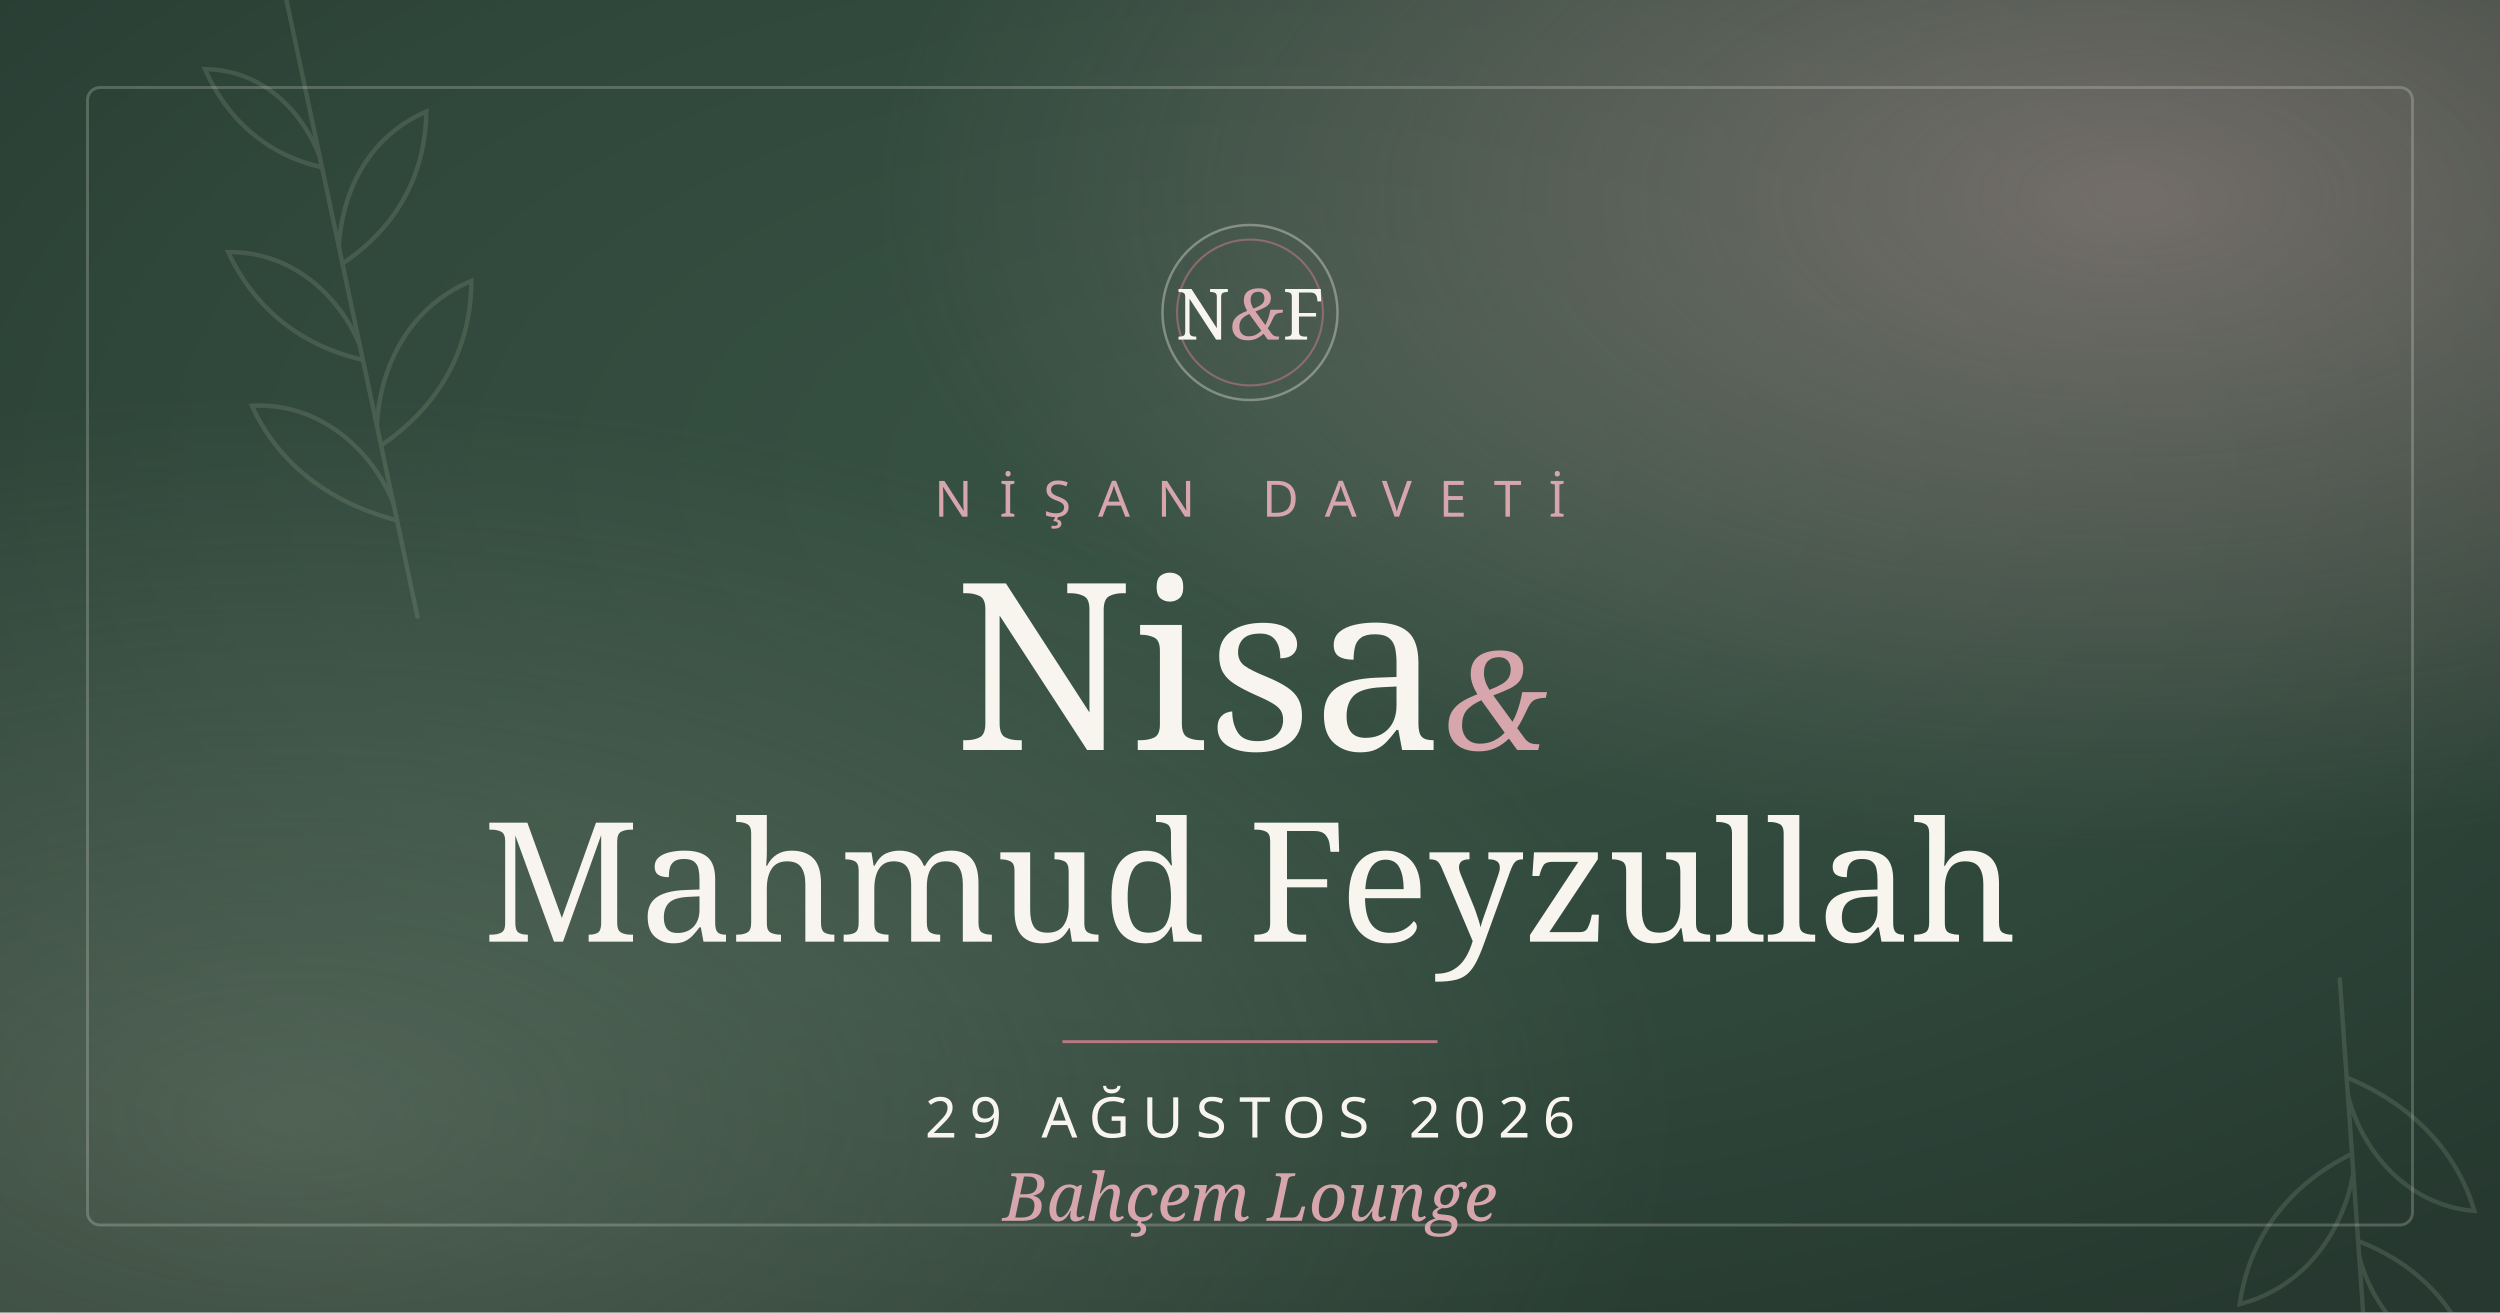
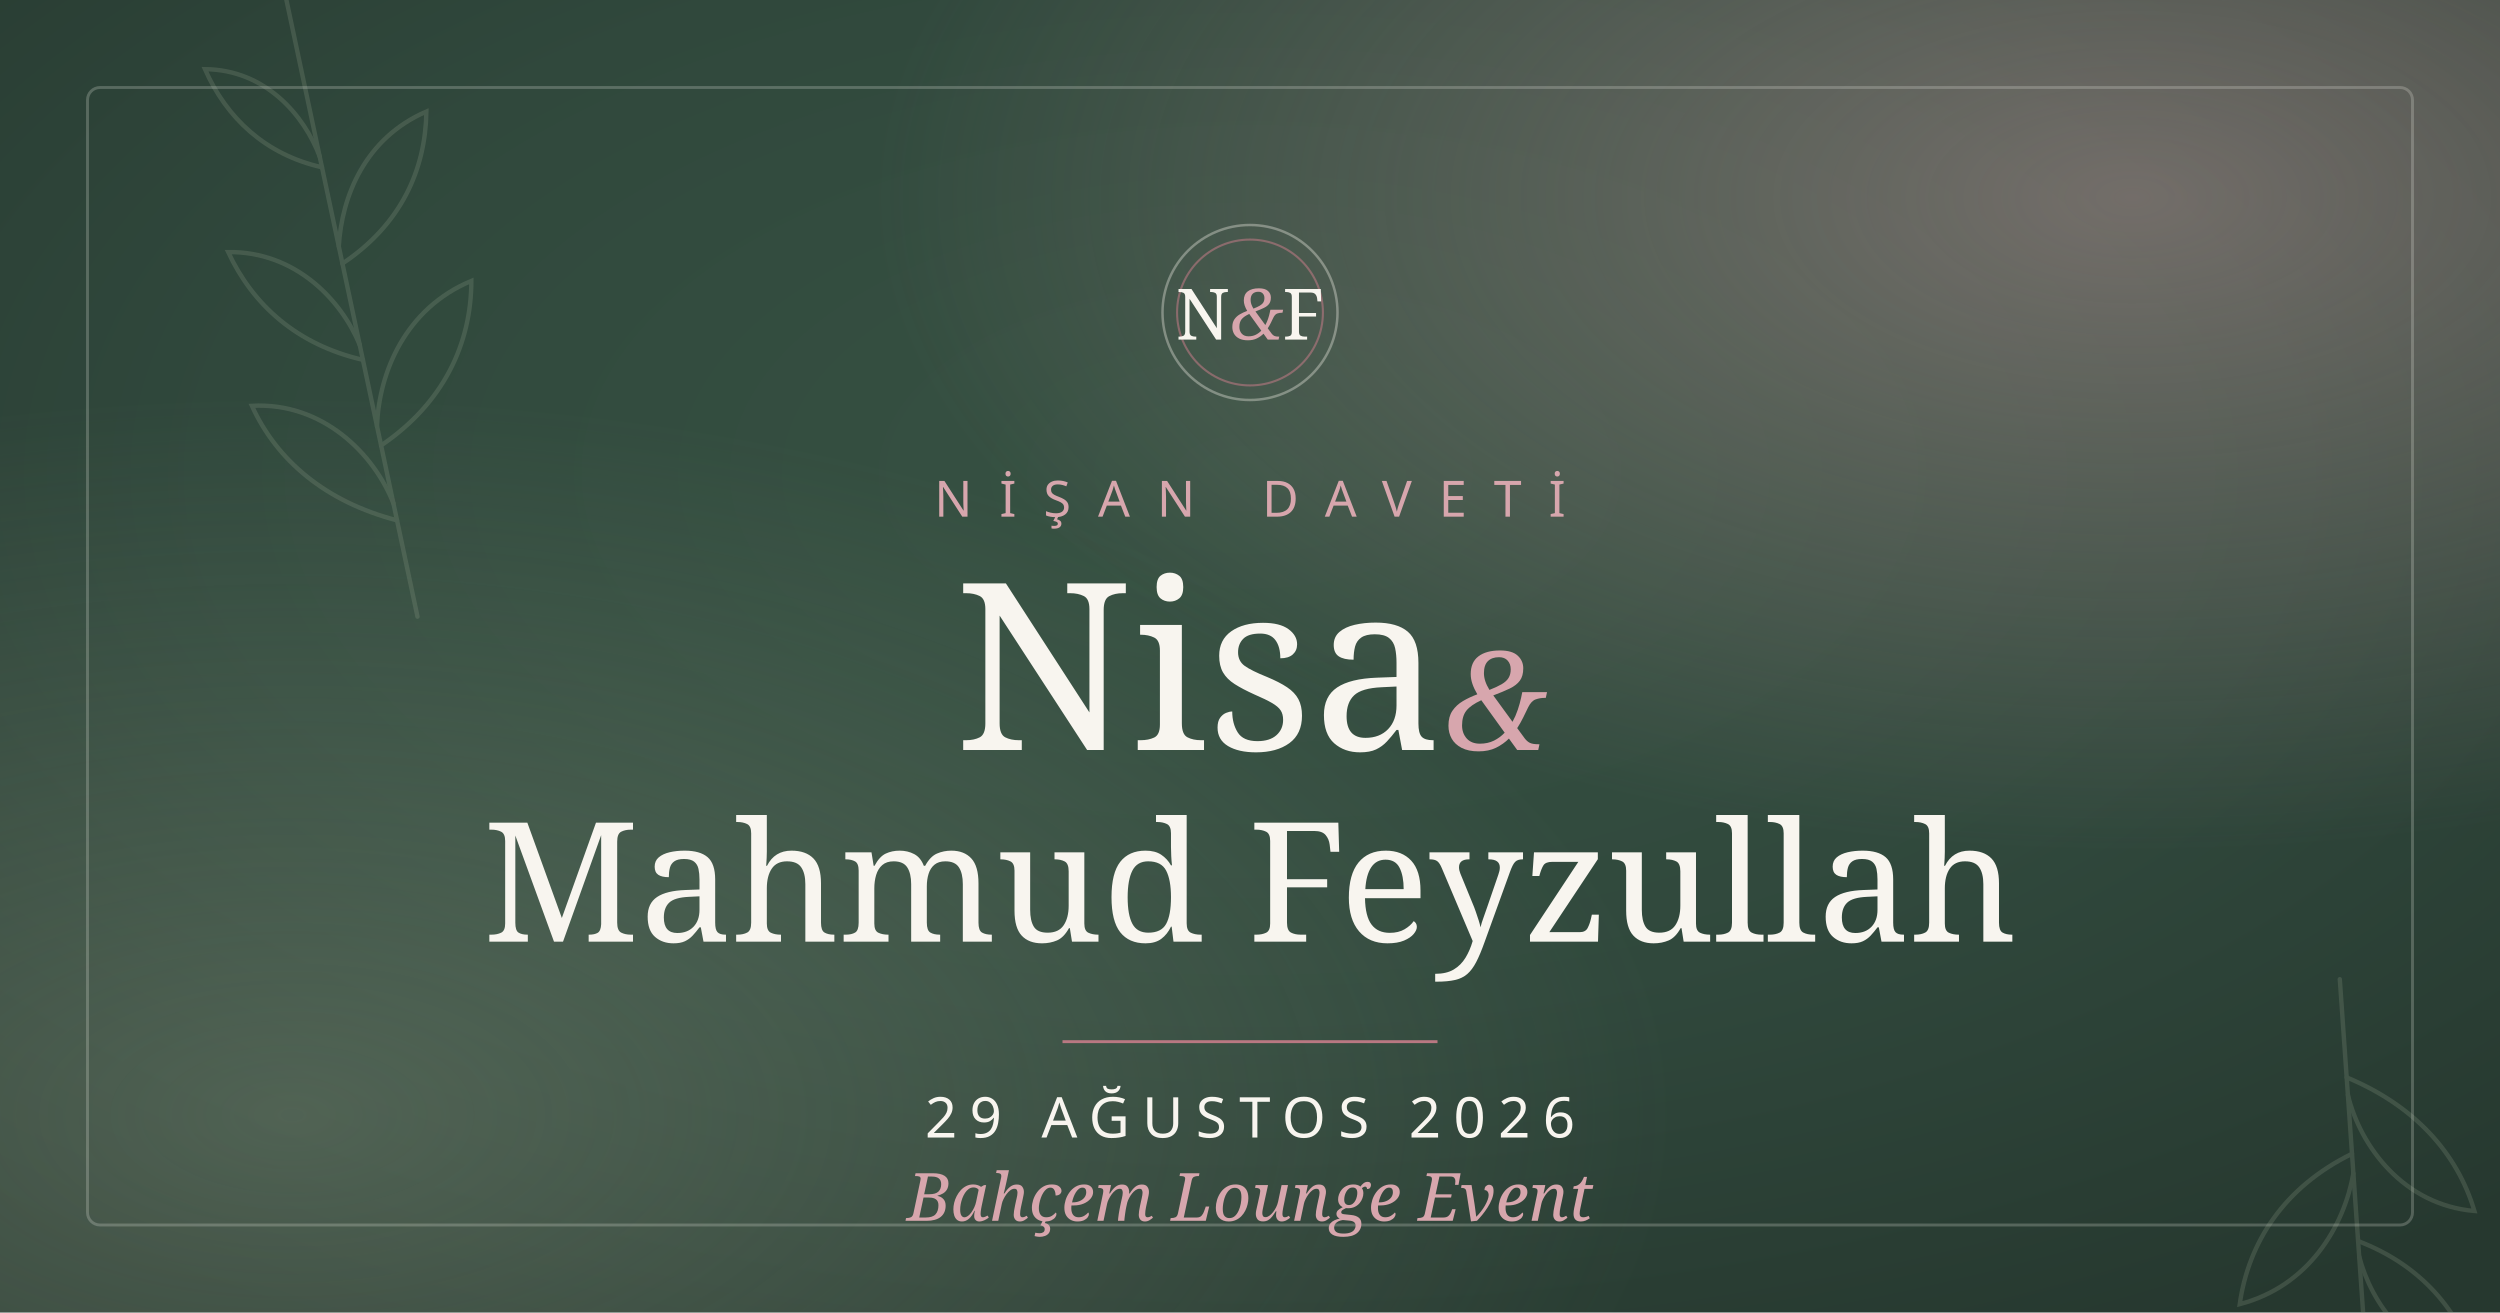
<svg xmlns="http://www.w3.org/2000/svg" viewBox="0 0 1200 630" role="img" aria-label="Nisa ve Mahmud Feyzullah nişan daveti kapak görseli">
  <defs>
    <radialGradient id="bg" cx="0.5" cy="0.36" r="0.75">
      <stop offset="0" stop-color="#375243" />
      <stop offset="0.55" stop-color="#30483C" />
      <stop offset="1" stop-color="#26382F" />
    </radialGradient>
    <radialGradient id="glowRose" cx="0.85" cy="0.15" r="0.5">
      <stop offset="0" stop-color="#D7A6AD" stop-opacity="0.4" />
      <stop offset="1" stop-color="#D7A6AD" stop-opacity="0" />
    </radialGradient>
    <radialGradient id="glowSage" cx="0.12" cy="0.85" r="0.55">
      <stop offset="0" stop-color="#98A68F" stop-opacity="0.35" />
      <stop offset="1" stop-color="#98A68F" stop-opacity="0" />
    </radialGradient>
    <g id="og-branch" stroke="#98A68F" stroke-width="2" stroke-linecap="round" fill="none">
      <path d="M100 315 C100 250 100 180 100 20" />
      <path d="M100 270 C70 255 52 232 46 205 C78 210 96 238 100 262" />
      <path d="M100 235 C132 222 150 198 156 170 C124 176 106 202 100 226" />
      <path d="M100 195 C72 182 56 160 50 134 C80 140 96 166 100 188" />
      <path d="M100 150 C130 138 146 116 152 90 C122 96 106 120 100 142" />
      <path d="M100 105 C76 94 62 74 57 50 C84 56 97 80 100 100" />
    </g>
  </defs>
  <rect width="1200" height="630" fill="url(#bg)" />
  <rect width="1200" height="630" fill="url(#glowRose)" />
  <rect width="1200" height="630" fill="url(#glowSage)" />
  <use href="#og-branch" transform="translate(60 -30) rotate(-12 100 160) scale(1.05)" opacity="0.22" />
  <use href="#og-branch" transform="translate(1040 480) rotate(176 100 160) scale(1.05)" opacity="0.22" />
  <rect x="42" y="42" width="1116" height="546" rx="6" fill="none" stroke="#F8F5EF" stroke-opacity="0.22" stroke-width="1.4" />
  <circle cx="600" cy="150" r="42" fill="none" stroke="#F8F5EF" stroke-opacity="0.35" stroke-width="1.2" />
  <circle cx="600" cy="150" r="35" fill="none" stroke="#B97882" stroke-opacity="0.6" stroke-width="1" />
  <text x="600" y="163" text-anchor="middle" font-family="Cormorant Garamond, Georgia, serif" font-size="34" letter-spacing="2" fill="#F8F5EF">N<tspan fill="#D7A6AD" font-style="italic"> &amp; </tspan>F</text>
  <text x="600" y="248" text-anchor="middle" font-family="Manrope, sans-serif" font-size="24" letter-spacing="13" fill="#D7A6AD" font-weight="500">NİŞAN DAVETİ</text>
  <text x="600" y="360" text-anchor="middle" font-family="Cormorant Garamond, Georgia, serif" font-size="112" font-weight="500" fill="#F8F5EF">Nisa<tspan fill="#D7A6AD" font-style="italic" font-size="66"> &amp; </tspan>
  </text>
  <text x="600" y="452" text-anchor="middle" font-family="Cormorant Garamond, Georgia, serif" font-size="80" font-weight="500" fill="#F8F5EF">Mahmud Feyzullah</text>
  <line x1="510" y1="500" x2="690" y2="500" stroke="#B97882" stroke-width="1.4" />
  <text x="600" y="546" text-anchor="middle" font-family="Manrope, sans-serif" font-size="27" letter-spacing="6" fill="#F8F5EF" font-weight="500">29 AĞUSTOS 2026</text>
-   <text x="600" y="586" text-anchor="middle" font-family="Cormorant Garamond, Georgia, serif" font-size="32" font-style="italic" fill="#D7A6AD">Bahçem Lounge</text>
+   <text x="600" y="586" text-anchor="middle" font-family="Cormorant Garamond, Georgia, serif" font-size="32" font-style="italic" fill="#D7A6AD">Bahçem Lounge Event</text>
</svg>
